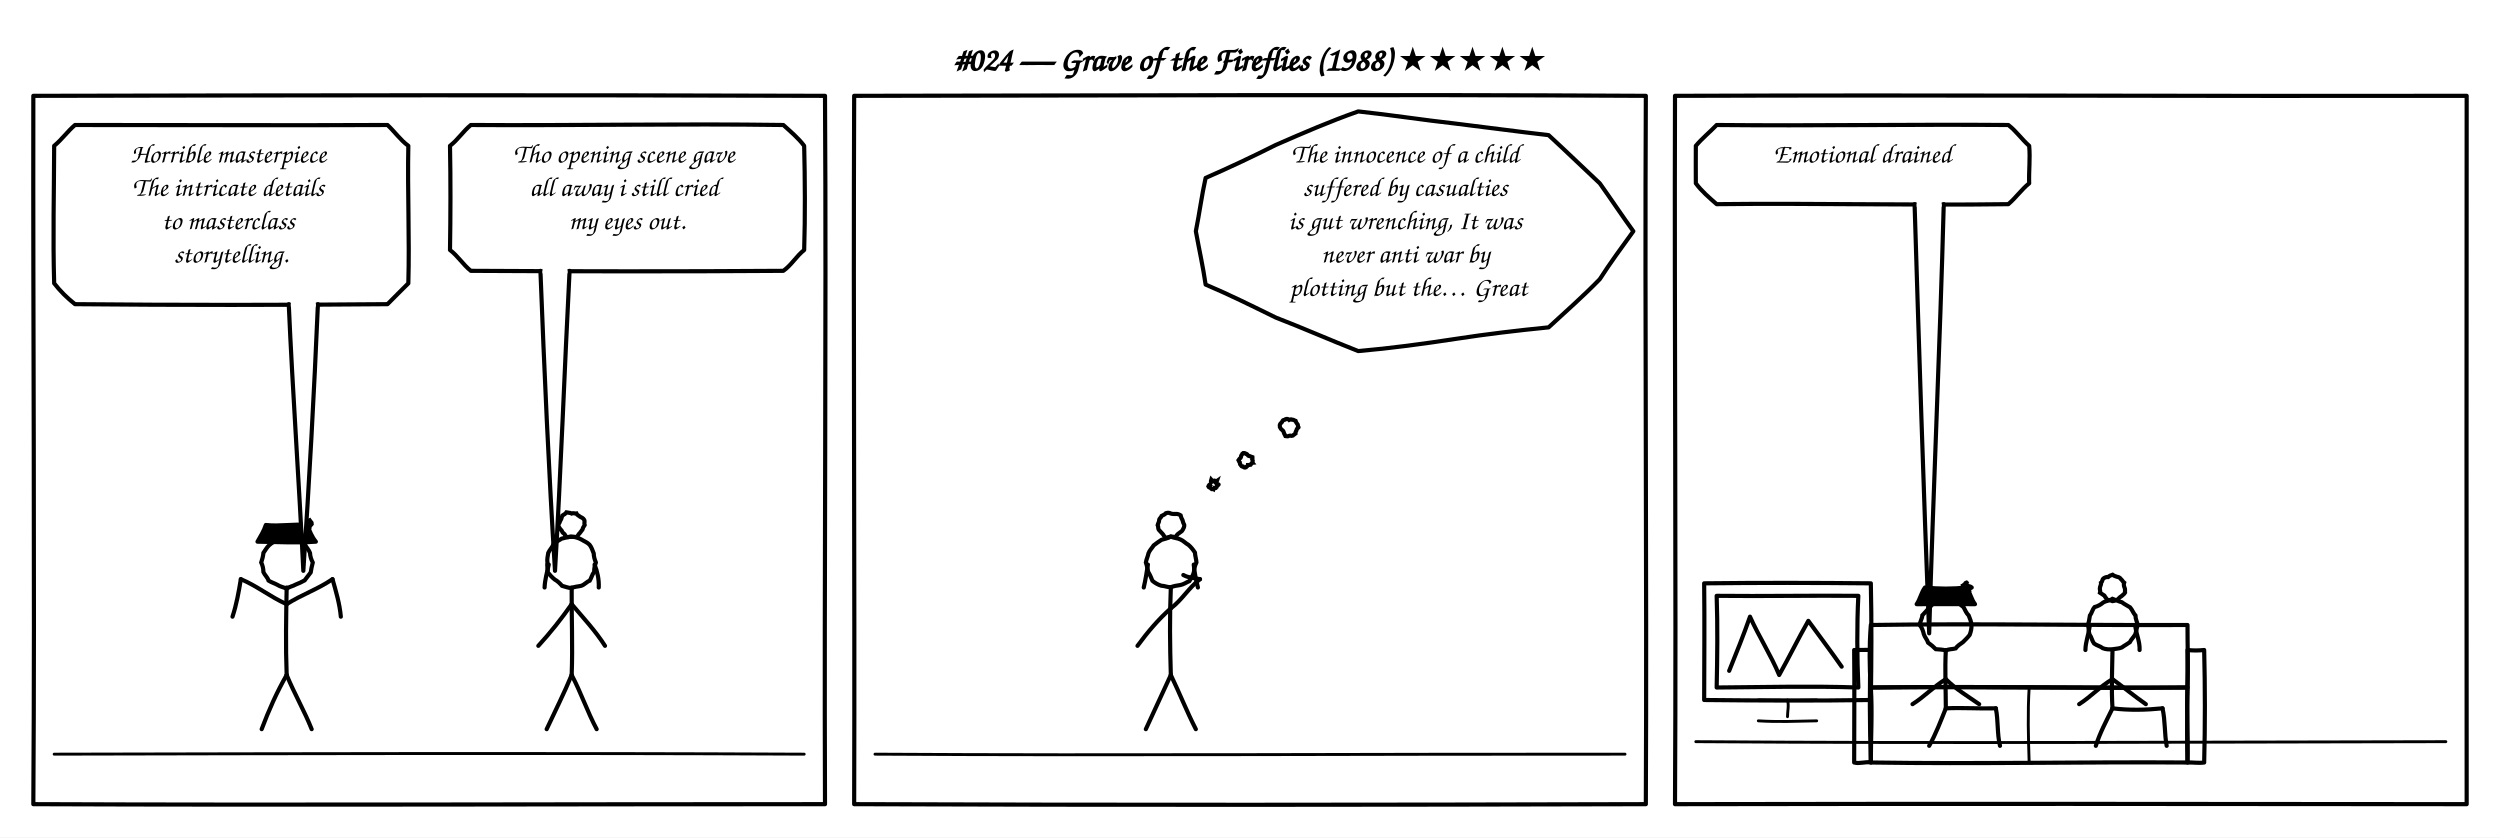
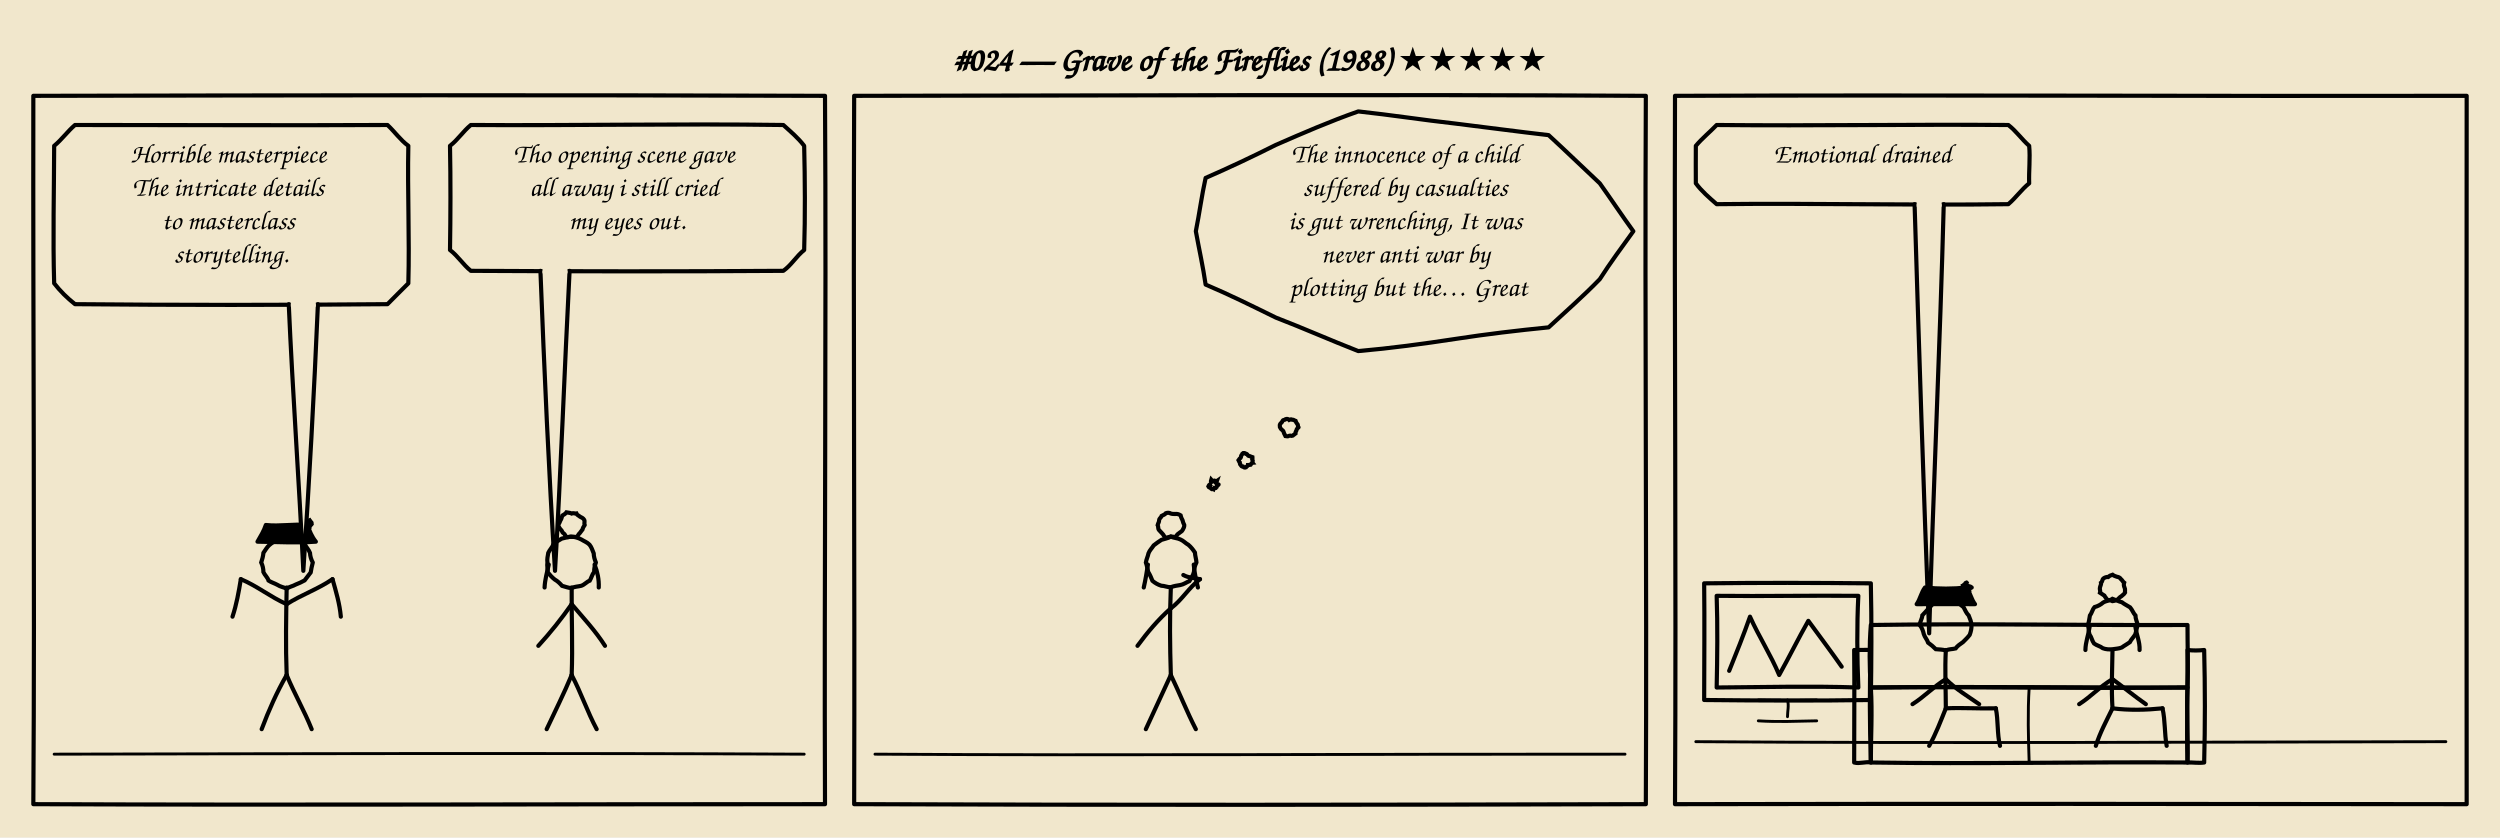
<svg xmlns="http://www.w3.org/2000/svg" viewBox="0 0 1200 402" width="1200" height="402" role="img" aria-label="#024 — Grave of the Fireflies (1988)">
-   <rect width="100%" height="100%" fill="white" />
+   <rect width="100%" height="100%" fill="#f1e7cc" />
  <text x="600.0" y="34" text-anchor="middle" font-family="Comic Neue, Comic Sans MS, cursive" font-size="16" font-weight="700" fill="black">#024 — Grave of the Fireflies (1988) ★★★★★</text>
  <g class="panel">
    <path d="M 16.00 46.00 C 142.67 45.74, 269.33 45.55, 396.00 46.00 C 396.69 159.33, 395.56 272.67, 396.00 386.00 C 269.33 385.97, 142.67 386.51, 16.00 386.00 C 16.75 272.67, 15.80 159.33, 16.00 46.00" fill="none" stroke="black" stroke-width="2.0" stroke-linecap="round" stroke-linejoin="round" />
    <path d="M 26.00 362.00 C 146.00 361.75, 266.00 361.42, 386.00 362.00" fill="none" stroke="black" stroke-width="1.4" stroke-linecap="round" />
    <path d="M 150.14 270.00 C 149.71 271.57, 149.39 273.17, 149.13 274.78 C 148.20 276.08, 147.14 277.29, 146.20 278.60 C 144.83 279.35, 143.44 280.02, 141.98 280.57 C 140.59 281.39, 138.92 281.59, 137.60 282.56 C 136.16 281.85, 134.51 281.65, 133.15 280.73 C 131.78 279.97, 130.24 279.55, 128.91 278.69 C 128.43 277.13, 127.10 276.08, 126.44 274.62 C 126.44 273.00, 126.07 271.47, 125.39 270.00 C 125.88 268.49, 126.29 266.96, 126.45 265.38 C 127.39 264.14, 128.05 262.69, 129.25 261.65 C 130.41 260.63, 131.69 259.80, 133.17 259.31 C 134.65 258.95, 136.21 258.93, 137.60 258.22 C 139.19 258.05, 140.71 258.73, 142.29 258.67 C 143.53 259.71, 145.15 260.14, 146.31 261.29 C 147.01 262.72, 148.21 263.86, 148.79 265.37 C 148.89 267.01, 149.34 268.56, 150.14 270.00" fill="none" stroke="black" stroke-width="2.0" stroke-linecap="round" />
    <path d="M 123.60 260.00 C 132.93 260.13, 142.27 260.68, 151.60 260.00 C 149.67 257.63, 148.54 254.87, 147.60 252.00 C 140.93 251.39, 134.27 252.75, 127.60 252.00 C 126.69 254.88, 125.07 257.40, 123.60 260.00" fill="black" stroke="black" stroke-width="2.0" stroke-linecap="round" stroke-linejoin="round" />
    <path d="M 149.04 252.00 C 149.51 252.09, 149.41 252.58, 149.63 252.84 C 149.23 252.55, 148.91 252.69, 148.61 253.01 C 148.63 253.44, 148.37 253.84, 148.54 254.27 C 148.27 254.02, 147.76 254.19, 147.60 253.74 C 147.26 253.67, 146.95 253.71, 146.75 254.04 C 146.49 253.89, 146.25 253.72, 146.22 253.38 C 146.06 252.90, 145.58 253.12, 145.28 252.96 C 145.63 252.69, 146.13 252.56, 146.18 252.00 C 146.13 251.76, 146.13 251.51, 145.95 251.32 C 145.87 251.02, 146.27 250.88, 146.18 250.58 C 146.49 250.39, 146.36 249.94, 146.67 249.75 C 147.08 249.65, 147.20 250.21, 147.60 250.15 C 147.99 250.14, 148.22 249.81, 148.56 249.69 C 148.71 249.98, 149.21 250.08, 149.05 250.55 C 149.39 250.62, 149.61 250.79, 149.62 251.16 C 149.12 251.23, 149.54 251.94, 149.04 252.00" fill="black" stroke="black" stroke-width="2.0" stroke-linecap="round" />
    <path d="M 137.60 282.00 C 137.34 296.00, 137.06 310.00, 137.60 324.00" fill="none" stroke="black" stroke-width="2.0" stroke-linecap="round" />
    <path d="M 137.60 290.00 C 129.92 286.63, 123.35 281.23, 115.60 278.00" fill="none" stroke="black" stroke-width="2.0" stroke-linecap="round" />
    <path d="M 115.60 278.00 C 114.61 284.08, 113.53 290.13, 111.60 296.00" fill="none" stroke="black" stroke-width="2.0" stroke-linecap="round" />
    <path d="M 137.60 290.00 C 144.65 285.48, 152.69 282.78, 159.60 278.00" fill="none" stroke="black" stroke-width="2.0" stroke-linecap="round" />
    <path d="M 159.60 278.00 C 161.28 283.92, 163.05 289.83, 163.60 296.00" fill="none" stroke="black" stroke-width="2.0" stroke-linecap="round" />
    <path d="M 137.60 324.00 C 132.82 332.30, 128.97 341.04, 125.60 350.00" fill="none" stroke="black" stroke-width="2.0" stroke-linecap="round" />
    <path d="M 137.60 324.00 C 141.23 332.84, 146.06 341.12, 149.60 350.00" fill="none" stroke="black" stroke-width="2.0" stroke-linecap="round" />
    <path d="M 286.03 270.00 C 285.52 271.45, 285.13 272.92, 285.21 274.48 C 284.22 275.74, 283.89 277.34, 283.10 278.70 C 281.59 279.27, 280.57 280.65, 279.03 281.17 C 277.49 281.58, 275.85 281.52, 274.40 282.27 C 272.77 282.27, 271.31 281.55, 269.77 281.18 C 268.74 280.00, 267.63 278.92, 266.25 278.15 C 265.00 277.16, 263.94 275.98, 262.93 274.75 C 262.97 273.16, 262.49 271.60, 262.76 270.00 C 262.53 268.42, 262.93 266.89, 263.17 265.35 C 263.84 263.89, 265.08 262.77, 265.65 261.25 C 266.81 260.08, 268.26 259.36, 269.65 258.53 C 271.22 258.13, 272.78 257.73, 274.40 257.59 C 276.02 257.71, 277.55 258.16, 278.99 258.92 C 280.31 259.77, 281.83 260.29, 282.96 261.44 C 283.97 262.67, 284.39 264.19, 284.98 265.62 C 285.01 267.15, 285.43 268.60, 286.03 270.00" fill="none" stroke="black" stroke-width="2.0" stroke-linecap="round" />
    <path d="M 280.67 252.00 C 280.18 252.65, 279.79 253.35, 279.60 254.15 C 279.15 254.73, 278.75 255.33, 278.29 255.89 C 277.61 256.36, 277.48 257.27, 276.77 257.72 C 275.98 257.62, 275.19 257.80, 274.40 257.71 C 273.61 257.36, 272.82 258.07, 272.03 257.71 C 271.26 257.34, 271.21 256.33, 270.47 255.93 C 269.75 255.56, 269.83 254.56, 269.09 254.20 C 268.58 253.52, 268.16 252.79, 267.84 252.00 C 268.40 251.35, 268.69 250.55, 269.01 249.77 C 269.55 249.11, 269.57 248.24, 269.89 247.49 C 270.60 247.03, 271.39 246.68, 271.89 245.95 C 272.73 246.13, 273.61 246.08, 274.40 246.48 C 275.16 246.09, 275.92 246.62, 276.68 246.49 C 277.00 247.29, 277.85 247.47, 278.40 248.00 C 279.16 248.38, 279.95 248.72, 280.40 249.51 C 280.83 250.31, 280.27 251.20, 280.67 252.00" fill="none" stroke="black" stroke-width="2.0" stroke-linecap="round" />
    <path d="M 263.40 271.00 C 262.62 274.65, 261.55 278.24, 261.40 282.00" fill="none" stroke="black" stroke-width="2.0" stroke-linecap="round" />
    <path d="M 285.40 271.00 C 286.80 274.53, 287.57 278.18, 287.40 282.00" fill="none" stroke="black" stroke-width="2.0" stroke-linecap="round" />
    <path d="M 274.40 282.00 C 274.29 296.00, 274.95 310.00, 274.40 324.00" fill="none" stroke="black" stroke-width="2.0" stroke-linecap="round" />
    <path d="M 274.40 290.00 C 269.50 297.01, 264.17 303.69, 258.40 310.00" fill="none" stroke="black" stroke-width="2.0" stroke-linecap="round" />
    <path d="M 274.40 290.00 C 279.91 296.52, 285.79 302.75, 290.40 310.00" fill="none" stroke="black" stroke-width="2.0" stroke-linecap="round" />
    <path d="M 274.40 324.00 C 270.75 332.83, 266.43 341.35, 262.40 350.00" fill="none" stroke="black" stroke-width="2.0" stroke-linecap="round" />
    <path d="M 274.40 324.00 C 278.88 332.44, 281.89 341.57, 286.40 350.00" fill="none" stroke="black" stroke-width="2.0" stroke-linecap="round" />
-     <path d="M 36.00 60.00 C 86.00 59.96, 136.00 60.25, 186.00 60.00 C 189.46 63.21, 192.14 67.19, 196.00 70.00 C 195.54 92.00, 196.62 114.00, 196.00 136.00 C 192.63 139.29, 189.35 142.68, 186.00 146.00 C 136.00 146.46, 86.00 146.48, 36.00 146.00 C 32.26 143.07, 28.91 139.75, 26.00 136.00 C 25.34 114.00, 25.94 92.00, 26.00 70.00 C 29.67 67.00, 32.39 63.06, 36.00 60.00" fill="white" stroke="black" stroke-width="2.0" stroke-linecap="round" stroke-linejoin="round" />
-     <path d="M 138.60 146.00 C 140.49 188.69, 143.57 231.32, 145.60 274.00 C 148.43 231.36, 150.78 188.69, 152.60 146.00" fill="white" stroke="black" stroke-width="2.0" stroke-linecap="round" stroke-linejoin="round" />
-     <line x1="139.6" y1="146" x2="151.6" y2="146" stroke="white" stroke-width="2.4" />
+     <path d="M 36.00 60.00 C 86.00 59.96, 136.00 60.25, 186.00 60.00 C 189.46 63.21, 192.14 67.19, 196.00 70.00 C 195.54 92.00, 196.62 114.00, 196.00 136.00 C 192.63 139.29, 189.35 142.68, 186.00 146.00 C 136.00 146.46, 86.00 146.48, 36.00 146.00 C 32.26 143.07, 28.91 139.75, 26.00 136.00 C 25.34 114.00, 25.94 92.00, 26.00 70.00 C 29.67 67.00, 32.39 63.06, 36.00 60.00" fill="#f1e7cc" stroke="black" stroke-width="2.0" stroke-linecap="round" stroke-linejoin="round" />
+     <path d="M 138.60 146.00 C 140.49 188.69, 143.57 231.32, 145.60 274.00 C 148.43 231.36, 150.78 188.69, 152.60 146.00" fill="#f1e7cc" stroke="black" stroke-width="2.0" stroke-linecap="round" stroke-linejoin="round" />
+     <line x1="139.6" y1="146" x2="151.6" y2="146" stroke="#f1e7cc" stroke-width="2.4" />
    <text x="111.0" y="78.0" text-anchor="middle" font-family="Comic Neue, Comic Sans MS, cursive" font-size="13" fill="black">
      <tspan x="111.0" dy="0">Horrible masterpiece</tspan>
      <tspan x="111.0" dy="16">The intricate details</tspan>
      <tspan x="111.0" dy="16">to masterclass</tspan>
      <tspan x="111.0" dy="16">storytelling.</tspan>
    </text>
-     <path d="M 226.00 60.00 C 276.00 60.33, 326.00 59.29, 376.00 60.00 C 379.49 63.18, 383.14 66.19, 386.00 70.00 C 386.39 86.67, 386.51 103.33, 386.00 120.00 C 382.27 122.94, 379.90 127.23, 376.00 130.00 C 326.00 130.36, 276.00 130.28, 226.00 130.00 C 222.29 127.04, 219.79 122.88, 216.00 120.00 C 216.26 103.33, 216.32 86.67, 216.00 70.00 C 219.77 67.10, 222.32 62.99, 226.00 60.00" fill="white" stroke="black" stroke-width="2.0" stroke-linecap="round" stroke-linejoin="round" />
-     <path d="M 259.40 130.00 C 261.28 178.02, 263.40 226.03, 266.40 274.00 C 269.24 226.02, 270.92 177.99, 273.40 130.00" fill="white" stroke="black" stroke-width="2.0" stroke-linecap="round" stroke-linejoin="round" />
-     <line x1="260.4" y1="130" x2="272.4" y2="130" stroke="white" stroke-width="2.4" />
+     <path d="M 226.00 60.00 C 276.00 60.33, 326.00 59.29, 376.00 60.00 C 379.49 63.18, 383.14 66.19, 386.00 70.00 C 386.39 86.67, 386.51 103.33, 386.00 120.00 C 382.27 122.94, 379.90 127.23, 376.00 130.00 C 326.00 130.36, 276.00 130.28, 226.00 130.00 C 222.29 127.04, 219.79 122.88, 216.00 120.00 C 216.26 103.33, 216.32 86.67, 216.00 70.00 C 219.77 67.10, 222.32 62.99, 226.00 60.00" fill="#f1e7cc" stroke="black" stroke-width="2.0" stroke-linecap="round" stroke-linejoin="round" />
+     <path d="M 259.40 130.00 C 261.28 178.02, 263.40 226.03, 266.40 274.00 C 269.24 226.02, 270.92 177.99, 273.40 130.00" fill="#f1e7cc" stroke="black" stroke-width="2.0" stroke-linecap="round" stroke-linejoin="round" />
+     <line x1="260.4" y1="130" x2="272.4" y2="130" stroke="#f1e7cc" stroke-width="2.4" />
    <text x="301.0" y="78.0" text-anchor="middle" font-family="Comic Neue, Comic Sans MS, cursive" font-size="13" fill="black">
      <tspan x="301.0" dy="0">Tho opening scene gave</tspan>
      <tspan x="301.0" dy="16">all away i still cried</tspan>
      <tspan x="301.0" dy="16">my eyes out.</tspan>
    </text>
  </g>
  <g class="panel">
    <path d="M 410.00 46.00 C 536.67 45.87, 663.33 45.27, 790.00 46.00 C 789.44 159.33, 790.54 272.67, 790.00 386.00 C 663.33 386.34, 536.67 386.47, 410.00 386.00 C 410.34 272.67, 409.54 159.33, 410.00 46.00" fill="none" stroke="black" stroke-width="2.0" stroke-linecap="round" stroke-linejoin="round" />
    <path d="M 420.00 362.00 C 540.00 362.72, 660.00 361.88, 780.00 362.00" fill="none" stroke="black" stroke-width="1.4" stroke-linecap="round" />
    <path d="M 574.29 270.00 C 573.55 271.44, 573.17 272.98, 573.07 274.58 C 572.69 276.20, 571.74 277.52, 570.91 278.91 C 569.43 279.54, 568.12 280.55, 566.48 280.83 C 564.96 281.05, 563.45 281.30, 562.00 281.84 C 560.41 281.95, 558.96 281.15, 557.39 281.14 C 555.83 280.65, 554.44 279.86, 553.19 278.81 C 552.59 277.33, 551.97 275.86, 551.13 274.50 C 550.76 273.00, 550.55 271.46, 550.01 270.00 C 550.24 268.47, 551.00 267.08, 551.28 265.56 C 551.83 264.11, 552.98 263.06, 553.78 261.78 C 554.97 260.83, 556.22 259.96, 557.50 259.13 C 559.01 258.66, 560.59 258.36, 562.00 257.59 C 563.46 258.25, 565.13 258.23, 566.58 258.94 C 568.05 259.54, 569.08 260.80, 570.46 261.54 C 571.69 262.60, 572.68 263.85, 573.56 265.21 C 573.64 266.83, 574.21 268.38, 574.29 270.00" fill="none" stroke="black" stroke-width="2.0" stroke-linecap="round" />
    <path d="M 568.45 252.00 C 568.51 252.89, 568.09 253.62, 567.69 254.36 C 567.33 255.13, 566.50 255.39, 565.93 255.93 C 565.20 256.37, 564.69 256.99, 564.40 257.79 C 563.59 257.78, 562.81 257.54, 562.00 257.52 C 561.17 257.72, 560.37 258.09, 559.49 258.07 C 558.72 257.60, 558.55 256.66, 557.90 256.10 C 557.39 255.50, 556.85 254.92, 556.29 254.37 C 555.74 253.67, 556.10 252.73, 555.67 252.00 C 555.85 251.21, 556.43 250.54, 556.38 249.67 C 556.46 248.79, 557.38 248.40, 557.61 247.61 C 558.30 247.20, 559.14 247.02, 559.65 246.32 C 560.46 246.05, 561.25 246.04, 562.00 246.50 C 562.71 246.73, 563.45 246.72, 564.19 246.71 C 565.10 246.58, 565.90 246.88, 566.66 247.34 C 566.84 248.17, 567.18 248.94, 567.60 249.68 C 567.75 250.50, 568.08 251.26, 568.45 252.00" fill="none" stroke="black" stroke-width="2.0" stroke-linecap="round" />
    <path d="M 551.00 271.00 C 550.43 274.68, 549.84 278.36, 549.00 282.00" fill="none" stroke="black" stroke-width="2.0" stroke-linecap="round" />
    <path d="M 573.00 271.00 C 573.31 274.73, 574.09 278.38, 575.00 282.00" fill="none" stroke="black" stroke-width="2.0" stroke-linecap="round" />
    <path d="M 562.00 282.00 C 561.40 296.00, 561.57 310.00, 562.00 324.00" fill="none" stroke="black" stroke-width="2.0" stroke-linecap="round" />
    <path d="M 562.00 292.00 C 567.35 288.01, 570.68 282.01, 576.00 278.00" fill="none" stroke="black" stroke-width="2.0" stroke-linecap="round" />
    <path d="M 576.00 278.00 C 573.31 277.44, 570.48 277.41, 568.00 276.00" fill="none" stroke="black" stroke-width="2.0" stroke-linecap="round" />
    <path d="M 562.00 292.00 C 555.95 297.36, 550.77 303.50, 546.00 310.00" fill="none" stroke="black" stroke-width="2.0" stroke-linecap="round" />
    <path d="M 562.00 324.00 C 557.96 332.65, 554.00 341.33, 550.00 350.00" fill="none" stroke="black" stroke-width="2.0" stroke-linecap="round" />
    <path d="M 562.00 324.00 C 566.15 332.60, 569.63 341.50, 574.00 350.00" fill="none" stroke="black" stroke-width="2.0" stroke-linecap="round" />
-     <path d="M 784.00 111.00 C 778.54 118.60, 772.94 126.10, 767.90 134.00 C 760.07 142.09, 751.59 149.49, 743.34 157.13 C 728.41 158.62, 713.52 160.37, 698.70 162.67 C 683.17 165.04, 667.62 167.16, 651.97 168.52 C 638.70 163.34, 625.69 157.56, 612.40 152.44 C 601.25 146.98, 590.14 141.43, 578.70 136.60 C 577.46 128.01, 575.55 119.54, 574.00 111.00 C 575.72 102.50, 576.81 93.87, 578.70 85.40 C 590.08 80.44, 601.31 75.14, 612.40 69.56 C 625.45 63.86, 638.51 58.19, 651.97 53.48 C 667.58 55.16, 683.09 57.60, 698.70 59.33 C 713.58 61.15, 728.44 63.16, 743.34 64.87 C 751.62 72.48, 759.70 80.31, 767.90 88.00 C 773.33 95.62, 778.50 103.43, 784.00 111.00" fill="white" stroke="black" stroke-width="2.0" stroke-linecap="round" stroke-linejoin="round" />
-     <path d="M 623.30 205.12 C 622.84 205.52, 622.36 205.90, 622.29 206.57 C 622.04 207.07, 621.75 207.55, 621.83 208.15 C 621.42 208.55, 620.84 208.70, 620.47 209.15 C 619.91 209.42, 619.35 208.91, 618.80 209.16 C 618.25 209.60, 617.65 209.40, 617.06 209.32 C 616.82 208.75, 616.39 208.28, 616.25 207.67 C 616.11 207.21, 615.96 206.75, 615.52 206.48 C 615.00 206.14, 614.64 205.68, 614.39 205.12 C 614.39 204.53, 614.11 203.91, 614.57 203.37 C 615.01 202.97, 615.45 202.57, 615.66 201.98 C 615.98 201.37, 616.81 201.72, 617.16 201.17 C 617.78 201.00, 618.35 201.05, 618.80 201.57 C 619.29 201.36, 619.78 201.11, 620.31 201.47 C 620.94 201.36, 621.34 201.90, 621.88 202.04 C 622.07 202.57, 622.31 203.08, 622.68 203.51 C 623.25 203.91, 622.77 204.71, 623.30 205.12" fill="white" stroke="black" stroke-width="2.0" stroke-linecap="round" />
-     <path d="M 601.17 220.80 C 601.60 221.22, 600.96 221.72, 601.27 222.15 C 600.71 222.22, 600.55 222.71, 600.29 223.09 C 599.87 223.20, 599.43 223.20, 599.00 223.22 C 598.95 223.84, 598.19 223.85, 598.00 224.36 C 597.47 224.56, 597.04 224.39, 596.69 223.97 C 596.10 224.05, 595.81 223.68, 595.57 223.23 C 595.12 222.93, 595.18 222.44, 595.11 222.00 C 594.71 221.70, 594.74 221.18, 594.50 220.80 C 594.75 220.38, 595.13 220.08, 595.49 219.76 C 595.77 219.43, 595.61 218.97, 595.81 218.61 C 596.29 218.38, 596.14 217.70, 596.63 217.48 C 597.11 217.50, 597.63 217.36, 598.00 217.82 C 598.54 217.74, 598.66 218.23, 598.95 218.51 C 599.13 218.92, 599.55 218.82, 599.87 218.93 C 600.30 219.20, 600.79 219.28, 601.25 219.45 C 601.36 219.91, 600.81 220.33, 601.17 220.80" fill="white" stroke="black" stroke-width="2.0" stroke-linecap="round" />
-     <path d="M 584.93 232.56 C 584.83 232.94, 584.27 232.89, 584.20 233.31 C 583.79 233.28, 584.03 233.81, 583.72 233.88 C 583.73 234.32, 583.46 234.36, 583.12 234.29 C 583.06 234.75, 582.48 234.27, 582.40 234.69 C 582.09 234.51, 581.82 235.04, 581.50 234.73 C 581.41 234.42, 580.90 234.40, 580.98 233.98 C 580.57 234.04, 580.22 233.98, 580.03 233.54 C 580.22 233.19, 580.27 232.74, 580.71 232.56 C 580.62 232.32, 580.81 232.02, 580.57 231.80 C 580.92 231.97, 581.17 231.78, 581.40 231.56 C 581.04 231.12, 581.35 230.71, 581.46 230.29 C 581.73 230.59, 581.92 231.00, 582.40 231.04 C 582.57 230.73, 582.80 230.57, 583.16 230.72 C 583.32 231.18, 583.60 231.24, 583.99 230.97 C 583.87 231.30, 584.00 231.66, 583.81 231.97 C 584.14 232.26, 584.46 232.55, 584.93 232.56" fill="white" stroke="black" stroke-width="2.0" stroke-linecap="round" />
+     <path d="M 784.00 111.00 C 778.54 118.60, 772.94 126.10, 767.90 134.00 C 760.07 142.09, 751.59 149.49, 743.34 157.13 C 728.41 158.62, 713.52 160.37, 698.70 162.67 C 683.17 165.04, 667.62 167.16, 651.97 168.52 C 638.70 163.34, 625.69 157.56, 612.40 152.44 C 601.25 146.98, 590.14 141.43, 578.70 136.60 C 577.46 128.01, 575.55 119.54, 574.00 111.00 C 575.72 102.50, 576.81 93.87, 578.70 85.40 C 590.08 80.44, 601.31 75.14, 612.40 69.56 C 625.45 63.86, 638.51 58.19, 651.97 53.48 C 667.58 55.16, 683.09 57.60, 698.70 59.33 C 713.58 61.15, 728.44 63.16, 743.34 64.87 C 751.62 72.48, 759.70 80.31, 767.90 88.00 C 773.33 95.62, 778.50 103.43, 784.00 111.00" fill="#f1e7cc" stroke="black" stroke-width="2.0" stroke-linecap="round" stroke-linejoin="round" />
+     <path d="M 623.30 205.12 C 622.84 205.52, 622.36 205.90, 622.29 206.57 C 622.04 207.07, 621.75 207.55, 621.83 208.15 C 621.42 208.55, 620.84 208.70, 620.47 209.15 C 619.91 209.42, 619.35 208.91, 618.80 209.16 C 618.25 209.60, 617.65 209.40, 617.06 209.32 C 616.82 208.75, 616.39 208.28, 616.25 207.67 C 616.11 207.21, 615.96 206.75, 615.52 206.48 C 615.00 206.14, 614.64 205.68, 614.39 205.12 C 614.39 204.53, 614.11 203.91, 614.57 203.37 C 615.01 202.97, 615.45 202.57, 615.66 201.98 C 615.98 201.37, 616.81 201.72, 617.16 201.17 C 617.78 201.00, 618.35 201.05, 618.80 201.57 C 619.29 201.36, 619.78 201.11, 620.31 201.47 C 620.94 201.36, 621.34 201.90, 621.88 202.04 C 622.07 202.57, 622.31 203.08, 622.68 203.51 C 623.25 203.91, 622.77 204.71, 623.30 205.12" fill="#f1e7cc" stroke="black" stroke-width="2.0" stroke-linecap="round" />
+     <path d="M 601.17 220.80 C 601.60 221.22, 600.96 221.72, 601.27 222.15 C 600.71 222.22, 600.55 222.71, 600.29 223.09 C 599.87 223.20, 599.43 223.20, 599.00 223.22 C 598.95 223.84, 598.19 223.85, 598.00 224.36 C 597.47 224.56, 597.04 224.39, 596.69 223.97 C 596.10 224.05, 595.81 223.68, 595.57 223.23 C 595.12 222.93, 595.18 222.44, 595.11 222.00 C 594.71 221.70, 594.74 221.18, 594.50 220.80 C 594.75 220.38, 595.13 220.08, 595.49 219.76 C 595.77 219.43, 595.61 218.97, 595.81 218.61 C 596.29 218.38, 596.14 217.70, 596.63 217.48 C 597.11 217.50, 597.63 217.36, 598.00 217.82 C 598.54 217.74, 598.66 218.23, 598.95 218.51 C 599.13 218.92, 599.55 218.82, 599.87 218.93 C 600.30 219.20, 600.79 219.28, 601.25 219.45 C 601.36 219.91, 600.81 220.33, 601.17 220.80" fill="#f1e7cc" stroke="black" stroke-width="2.0" stroke-linecap="round" />
+     <path d="M 584.93 232.56 C 584.83 232.94, 584.27 232.89, 584.20 233.31 C 583.79 233.28, 584.03 233.81, 583.72 233.88 C 583.73 234.32, 583.46 234.36, 583.12 234.29 C 583.06 234.75, 582.48 234.27, 582.40 234.69 C 582.09 234.51, 581.82 235.04, 581.50 234.73 C 581.41 234.42, 580.90 234.40, 580.98 233.98 C 580.57 234.04, 580.22 233.98, 580.03 233.54 C 580.22 233.19, 580.27 232.74, 580.71 232.56 C 580.62 232.32, 580.81 232.02, 580.57 231.80 C 580.92 231.97, 581.17 231.78, 581.40 231.56 C 581.04 231.12, 581.35 230.71, 581.46 230.29 C 581.73 230.59, 581.92 231.00, 582.40 231.04 C 582.57 230.73, 582.80 230.57, 583.16 230.72 C 583.32 231.18, 583.60 231.24, 583.99 230.97 C 583.87 231.30, 584.00 231.66, 583.81 231.97 C 584.14 232.26, 584.46 232.55, 584.93 232.56" fill="#f1e7cc" stroke="black" stroke-width="2.0" stroke-linecap="round" />
    <text x="676.0" y="78.0" text-anchor="middle" font-family="Comic Neue, Comic Sans MS, cursive" font-size="13" fill="black">
      <tspan x="676.0" dy="0">The innocence of a child</tspan>
      <tspan x="676.0" dy="16">suffered by casualties</tspan>
      <tspan x="676.0" dy="16">is gut wrenching, It was</tspan>
      <tspan x="676.0" dy="16">never anti war by</tspan>
      <tspan x="676.0" dy="16">plotting but the… Great</tspan>
    </text>
  </g>
  <g class="panel">
    <path d="M 804.00 46.00 C 930.67 45.54, 1057.33 46.23, 1184.00 46.00 C 1183.87 159.33, 1183.95 272.67, 1184.00 386.00 C 1057.33 385.90, 930.67 385.74, 804.00 386.00 C 804.63 272.67, 803.65 159.33, 804.00 46.00" fill="none" stroke="black" stroke-width="2.0" stroke-linecap="round" stroke-linejoin="round" />
    <path d="M 814.00 356.00 C 934.00 356.85, 1054.00 356.16, 1174.00 356.00" fill="none" stroke="black" stroke-width="1.4" stroke-linecap="round" />
    <path d="M 818.00 280.00 C 844.67 279.69, 871.33 279.74, 898.00 280.00 C 898.43 298.67, 898.28 317.33, 898.00 336.00 C 871.33 336.42, 844.67 336.28, 818.00 336.00 C 818.04 317.33, 818.21 298.67, 818.00 280.00" fill="none" stroke="black" stroke-width="2.0" stroke-linecap="round" stroke-linejoin="round" />
    <path d="M 824.00 286.00 C 846.67 286.25, 869.33 285.80, 892.00 286.00 C 891.26 300.67, 891.41 315.33, 892.00 330.00 C 869.33 329.24, 846.67 329.82, 824.00 330.00 C 824.31 315.33, 824.50 300.67, 824.00 286.00" fill="none" stroke="black" stroke-width="2.0" stroke-linecap="round" stroke-linejoin="round" />
    <path d="M 844.00 336.00 C 853.33 336.07, 862.67 336.20, 872.00 336.00" fill="none" stroke="black" stroke-width="1.4" stroke-linecap="round" />
    <path d="M 858.00 336.00 C 858.77 338.67, 858.00 341.33, 858.00 344.00" fill="none" stroke="black" stroke-width="1.4" stroke-linecap="round" />
    <path d="M 844.00 346.00 C 853.33 346.61, 862.67 346.19, 872.00 346.00" fill="none" stroke="black" stroke-width="1.4" stroke-linecap="round" />
    <path d="M 830.00 322.00 C 833.45 313.38, 836.96 304.78, 840.00 296.00 C 844.24 305.55, 850.00 314.33, 854.00 324.00 C 858.82 315.41, 863.13 306.56, 868.00 298.00 C 873.33 305.34, 878.82 312.56, 884.00 320.00" fill="none" stroke="black" stroke-width="2.0" stroke-linecap="round" stroke-linejoin="round" />
    <path d="M 898.00 300.00 C 948.67 299.22, 999.33 300.20, 1050.00 300.00 C 1049.98 310.00, 1050.38 320.00, 1050.00 330.00 C 999.33 330.20, 948.67 329.37, 898.00 330.00 C 897.27 320.00, 897.23 310.00, 898.00 300.00" fill="none" stroke="black" stroke-width="2.0" stroke-linecap="round" stroke-linejoin="round" />
    <path d="M 898.00 330.00 C 948.67 329.46, 999.33 330.59, 1050.00 330.00 C 1049.45 342.00, 1050.42 354.00, 1050.00 366.00 C 999.33 365.65, 948.67 366.79, 898.00 366.00 C 897.98 354.00, 898.77 342.00, 898.00 330.00" fill="none" stroke="black" stroke-width="2.0" stroke-linecap="round" stroke-linejoin="round" />
    <path d="M 890.00 312.00 C 892.67 312.06, 895.33 311.86, 898.00 312.00 C 897.27 330.00, 897.48 348.00, 898.00 366.00 C 895.33 365.47, 892.67 366.75, 890.00 366.00 C 889.97 348.00, 890.21 330.00, 890.00 312.00" fill="none" stroke="black" stroke-width="2.0" stroke-linecap="round" stroke-linejoin="round" />
    <path d="M 1050.00 312.00 C 1052.67 312.31, 1055.33 312.29, 1058.00 312.00 C 1058.45 330.00, 1058.47 348.00, 1058.00 366.00 C 1055.33 366.39, 1052.67 365.88, 1050.00 366.00 C 1049.48 348.00, 1050.23 330.00, 1050.00 312.00" fill="none" stroke="black" stroke-width="2.0" stroke-linecap="round" stroke-linejoin="round" />
    <path d="M 974.00 330.00 C 973.25 342.00, 973.60 354.00, 974.00 366.00" fill="none" stroke="black" stroke-width="1.4" stroke-linecap="round" />
    <path d="M 946.31 300.00 C 946.39 301.65, 946.03 303.21, 945.45 304.74 C 944.50 306.02, 943.33 307.09, 942.22 308.22 C 940.94 309.12, 939.61 309.96, 938.67 311.26 C 937.12 311.65, 935.47 311.51, 934.00 312.22 C 932.43 311.74, 930.80 311.76, 929.19 311.61 C 928.06 310.46, 926.83 309.42, 925.51 308.49 C 925.03 307.01, 923.89 305.87, 923.42 304.38 C 923.10 302.78, 922.50 301.30, 921.49 300.00 C 921.57 298.36, 922.65 296.98, 922.73 295.33 C 923.73 294.13, 924.98 293.16, 925.80 291.80 C 927.17 290.89, 927.91 289.36, 929.18 288.36 C 930.78 288.03, 932.46 288.19, 934.00 287.52 C 935.63 287.64, 937.15 288.30, 938.77 288.49 C 940.04 289.46, 941.31 290.43, 942.53 291.47 C 943.25 292.86, 943.85 294.32, 944.98 295.45 C 945.60 296.92, 946.18 298.39, 946.31 300.00" fill="none" stroke="black" stroke-width="2.0" stroke-linecap="round" />
    <path d="M 920.00 290.00 C 929.33 289.98, 938.67 289.92, 948.00 290.00 C 946.16 287.59, 945.66 284.50, 944.00 282.00 C 937.33 282.71, 930.67 282.72, 924.00 282.00 C 922.18 284.42, 921.72 287.53, 920.00 290.00" fill="black" stroke="black" stroke-width="2.0" stroke-linecap="round" stroke-linejoin="round" />
    <path d="M 946.42 282.00 C 946.08 282.20, 945.71 282.34, 945.40 282.58 C 945.65 282.87, 945.11 283.00, 945.27 283.27 C 945.02 283.39, 944.95 283.67, 944.76 283.83 C 944.76 284.35, 944.11 284.07, 944.00 284.46 C 943.78 284.19, 943.31 284.46, 943.14 284.07 C 942.75 284.15, 942.70 283.65, 942.37 283.63 C 942.34 283.20, 942.07 283.01, 941.68 282.96 C 941.81 282.61, 942.24 282.42, 942.26 282.00 C 942.28 281.71, 942.04 281.48, 942.05 281.19 C 942.33 281.13, 942.42 280.72, 942.77 280.77 C 942.69 280.37, 943.35 280.62, 943.26 280.21 C 943.31 279.77, 943.69 279.74, 944.00 279.63 C 944.35 279.88, 944.07 280.48, 944.56 280.65 C 944.83 280.36, 945.16 280.94, 945.42 280.58 C 945.15 280.85, 945.43 281.14, 945.39 281.43 C 945.79 281.51, 946.12 281.73, 946.42 282.00" fill="black" stroke="black" stroke-width="2.0" stroke-linecap="round" />
    <path d="M 934.00 312.00 C 933.49 321.33, 933.99 330.67, 934.00 340.00" fill="none" stroke="black" stroke-width="2.0" stroke-linecap="round" />
    <path d="M 934.00 326.00 C 928.26 329.45, 923.66 334.44, 918.00 338.00" fill="none" stroke="black" stroke-width="2.0" stroke-linecap="round" />
    <path d="M 934.00 326.00 C 938.76 330.77, 944.52 334.19, 950.00 338.00" fill="none" stroke="black" stroke-width="2.0" stroke-linecap="round" />
    <path d="M 934.00 340.00 C 942.00 339.61, 950.00 340.22, 958.00 340.00" fill="none" stroke="black" stroke-width="2.0" stroke-linecap="round" />
    <path d="M 958.00 340.00 C 959.22 345.94, 958.55 352.09, 960.00 358.00" fill="none" stroke="black" stroke-width="2.0" stroke-linecap="round" />
    <path d="M 934.00 340.00 C 931.54 346.09, 929.24 352.25, 926.00 358.00" fill="none" stroke="black" stroke-width="2.0" stroke-linecap="round" />
    <path d="M 1026.11 300.00 C 1025.57 301.47, 1025.42 303.04, 1024.92 304.52 C 1024.14 305.85, 1022.98 306.90, 1022.29 308.29 C 1021.06 309.20, 1019.68 309.87, 1018.47 310.79 C 1017.04 311.39, 1015.49 311.37, 1014.00 311.64 C 1012.43 311.79, 1010.88 311.72, 1009.38 311.16 C 1008.10 310.13, 1006.42 309.87, 1005.13 308.87 C 1004.17 307.56, 1003.96 305.87, 1002.98 304.56 C 1002.43 303.09, 1002.74 301.47, 1002.16 300.00 C 1002.77 298.56, 1002.81 297.00, 1003.14 295.50 C 1004.10 294.25, 1004.31 292.58, 1005.40 291.40 C 1006.94 290.98, 1008.32 290.26, 1009.53 289.21 C 1010.92 288.35, 1012.65 288.36, 1014.00 287.42 C 1015.53 287.92, 1016.95 288.70, 1018.52 289.09 C 1019.73 290.07, 1021.17 290.69, 1022.46 291.54 C 1023.48 292.73, 1023.96 294.27, 1025.01 295.44 C 1025.03 297.04, 1025.77 298.47, 1026.11 300.00" fill="none" stroke="black" stroke-width="2.0" stroke-linecap="round" />
    <path d="M 1019.76 282.00 C 1020.21 282.79, 1019.91 283.66, 1020.01 284.49 C 1019.59 285.25, 1018.79 285.62, 1018.22 286.22 C 1017.48 286.59, 1017.04 287.30, 1016.40 287.79 C 1015.59 288.03, 1014.87 288.51, 1014.00 288.56 C 1013.21 288.17, 1012.40 287.89, 1011.49 288.06 C 1011.18 287.24, 1010.48 286.68, 1010.09 285.91 C 1009.35 285.50, 1008.75 284.90, 1008.02 284.48 C 1008.28 283.65, 1007.74 282.83, 1007.98 282.00 C 1008.12 281.23, 1008.65 280.55, 1008.49 279.72 C 1009.18 279.20, 1009.01 278.20, 1009.66 277.66 C 1010.34 277.17, 1011.07 276.89, 1011.92 276.97 C 1012.52 276.42, 1013.22 276.08, 1014.00 275.86 C 1014.64 276.35, 1015.38 276.62, 1016.13 276.85 C 1016.92 276.96, 1017.59 277.27, 1018.04 277.96 C 1018.66 278.44, 1018.96 279.21, 1019.58 279.69 C 1019.34 280.48, 1019.43 281.25, 1019.76 282.00" fill="none" stroke="black" stroke-width="2.0" stroke-linecap="round" />
    <path d="M 1003.00 301.00 C 1002.48 304.69, 1001.04 308.22, 1001.00 312.00" fill="none" stroke="black" stroke-width="2.0" stroke-linecap="round" />
    <path d="M 1025.00 301.00 C 1025.53 304.69, 1027.19 308.18, 1027.00 312.00" fill="none" stroke="black" stroke-width="2.0" stroke-linecap="round" />
    <path d="M 1014.00 312.00 C 1013.84 321.33, 1013.41 330.67, 1014.00 340.00" fill="none" stroke="black" stroke-width="2.0" stroke-linecap="round" />
    <path d="M 1014.00 326.00 C 1008.18 329.35, 1003.64 334.40, 998.00 338.00" fill="none" stroke="black" stroke-width="2.0" stroke-linecap="round" />
    <path d="M 1014.00 326.00 C 1019.39 329.92, 1024.53 334.19, 1030.00 338.00" fill="none" stroke="black" stroke-width="2.0" stroke-linecap="round" />
    <path d="M 1014.00 340.00 C 1022.00 340.99, 1030.00 340.81, 1038.00 340.00" fill="none" stroke="black" stroke-width="2.0" stroke-linecap="round" />
    <path d="M 1038.00 340.00 C 1039.36 345.92, 1038.90 352.05, 1040.00 358.00" fill="none" stroke="black" stroke-width="2.0" stroke-linecap="round" />
    <path d="M 1014.00 340.00 C 1011.12 345.91, 1007.97 351.69, 1006.00 358.00" fill="none" stroke="black" stroke-width="2.0" stroke-linecap="round" />
-     <path d="M 824.00 60.00 C 870.67 60.45, 917.33 59.64, 964.00 60.00 C 967.76 62.90, 970.46 66.88, 974.00 70.00 C 974.57 76.00, 973.79 82.00, 974.00 88.00 C 970.30 90.97, 967.61 94.94, 964.00 98.00 C 917.33 98.65, 870.67 97.44, 824.00 98.00 C 820.45 94.89, 816.83 91.84, 814.00 88.00 C 813.92 82.00, 814.01 76.00, 814.00 70.00 C 817.04 66.37, 820.73 63.40, 824.00 60.00" fill="white" stroke="black" stroke-width="2.0" stroke-linecap="round" stroke-linejoin="round" />
-     <path d="M 919.00 98.00 C 921.12 166.67, 923.32 235.34, 926.00 304.00 C 927.92 235.32, 931.19 166.68, 933.00 98.00" fill="white" stroke="black" stroke-width="2.0" stroke-linecap="round" stroke-linejoin="round" />
-     <line x1="920.0" y1="98" x2="932.0" y2="98" stroke="white" stroke-width="2.4" />
+     <path d="M 824.00 60.00 C 870.67 60.45, 917.33 59.64, 964.00 60.00 C 967.76 62.90, 970.46 66.88, 974.00 70.00 C 974.57 76.00, 973.79 82.00, 974.00 88.00 C 970.30 90.97, 967.61 94.94, 964.00 98.00 C 917.33 98.65, 870.67 97.44, 824.00 98.00 C 820.45 94.89, 816.83 91.84, 814.00 88.00 C 813.92 82.00, 814.01 76.00, 814.00 70.00 C 817.04 66.37, 820.73 63.40, 824.00 60.00" fill="#f1e7cc" stroke="black" stroke-width="2.0" stroke-linecap="round" stroke-linejoin="round" />
+     <path d="M 919.00 98.00 C 921.12 166.67, 923.32 235.34, 926.00 304.00 C 927.92 235.32, 931.19 166.68, 933.00 98.00" fill="#f1e7cc" stroke="black" stroke-width="2.0" stroke-linecap="round" stroke-linejoin="round" />
+     <line x1="920.0" y1="98" x2="932.0" y2="98" stroke="#f1e7cc" stroke-width="2.4" />
    <text x="894.0" y="78.0" text-anchor="middle" font-family="Comic Neue, Comic Sans MS, cursive" font-size="13" fill="black">
      <tspan x="894.0" dy="0">Emotional drained</tspan>
    </text>
  </g>
</svg>
